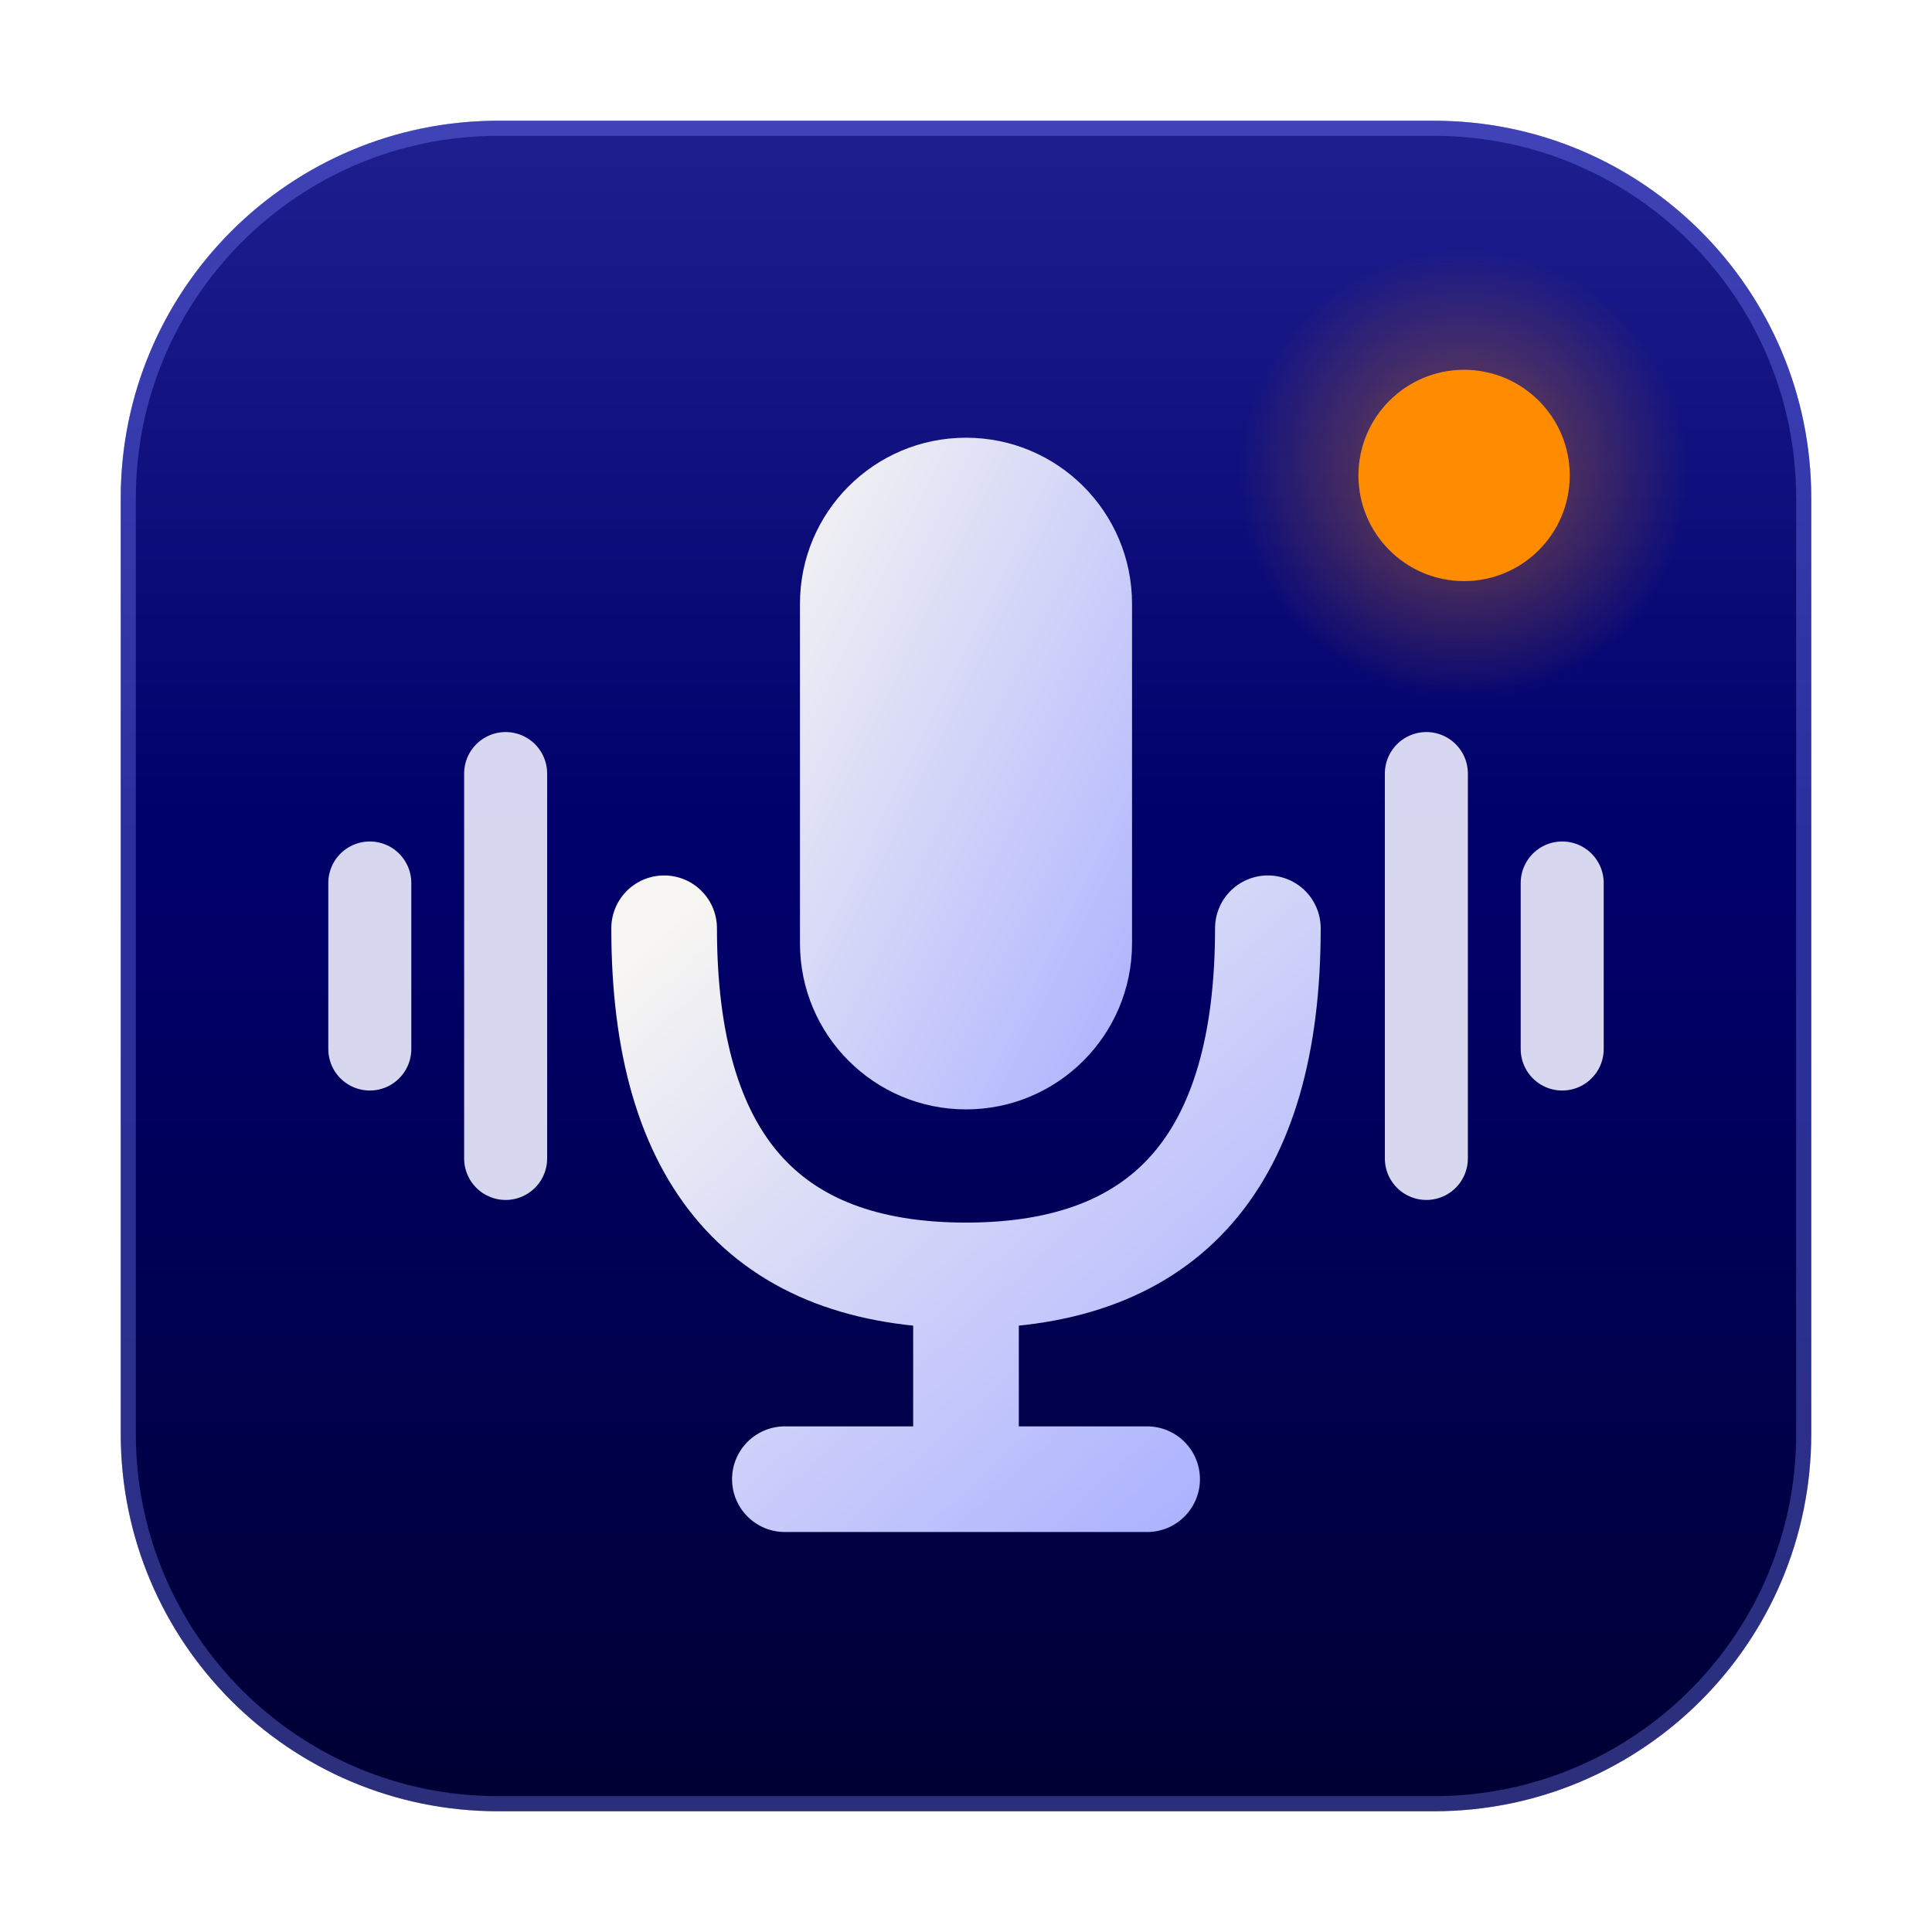
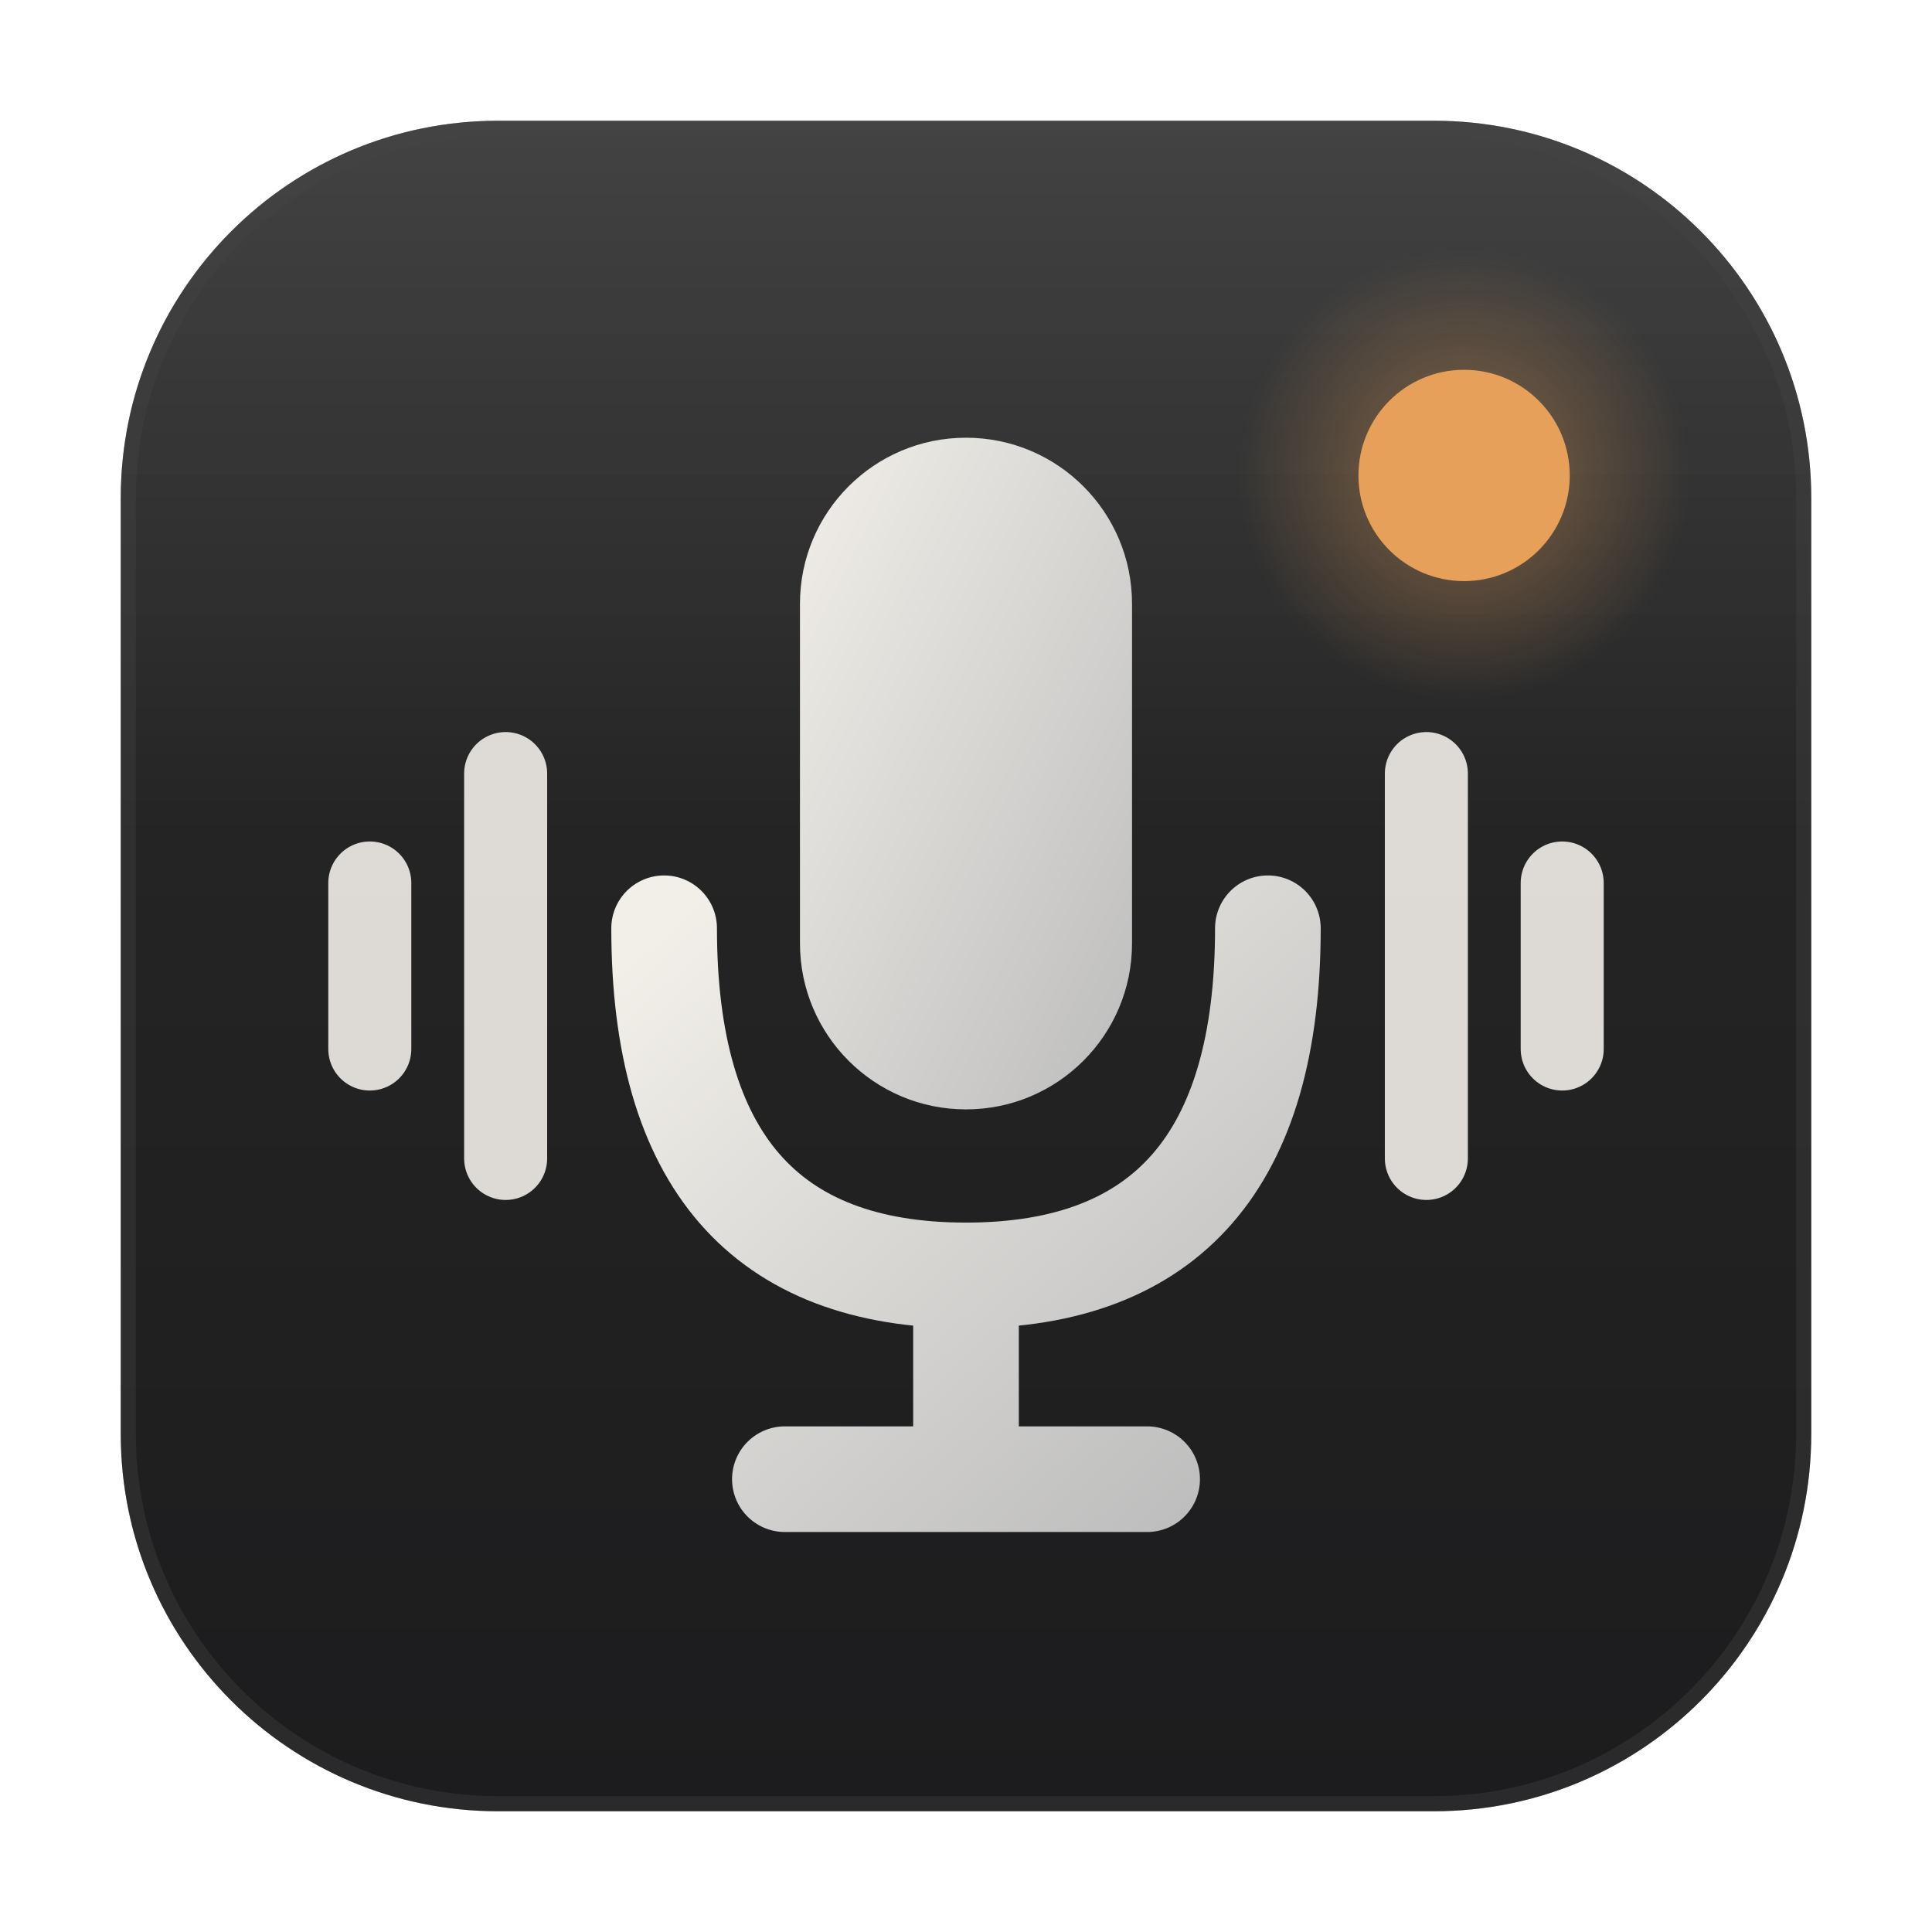
<svg xmlns="http://www.w3.org/2000/svg" viewBox="0 0 1024 1024" width="1024" height="1024" role="img" aria-labelledby="title desc">
  <defs>
    <linearGradient id="tile" x1="0" y1="0" x2="0" y2="1">
-       <stop offset="0" stop-color="#000080" />
-       <stop offset="0.5" stop-color="#000066" />
-       <stop offset="1" stop-color="#000033" />
+       <stop offset="0" stop-color="#292929" />
+       <stop offset="0.5" stop-color="#232323" />
+       <stop offset="1" stop-color="#1c1c1e" />
    </linearGradient>
    <linearGradient id="sheen" x1="0" y1="0" x2="0" y2="1">
      <stop offset="0" stop-color="#ffffff" stop-opacity="0.12" />
      <stop offset="1" stop-color="#ffffff" stop-opacity="0" />
    </linearGradient>
    <linearGradient id="glyph" x1="0" y1="0" x2="1" y2="1">
-       <stop offset="0" stop-color="#F7F6F2" />
-       <stop offset="1" stop-color="#AAB0FF" />
+       <stop offset="0" stop-color="#F2EFE9" />
+       <stop offset="1" stop-color="#bcbcbc" />
    </linearGradient>
    <radialGradient id="halo">
-       <stop offset="0" stop-color="#FF8C00" stop-opacity="0.45" />
-       <stop offset="1" stop-color="#FF8C00" stop-opacity="0" />
+       <stop offset="0" stop-color="#E6A05A" stop-opacity="0.45" />
+       <stop offset="1" stop-color="#E6A05A" stop-opacity="0" />
    </radialGradient>
    <clipPath id="tile-clip">
      <rect x="64" y="64" width="896" height="896" rx="200" />
    </clipPath>
  </defs>
  <rect x="64" y="64" width="896" height="896" rx="200" fill="url(#tile)" />
  <rect x="64" y="64" width="896" height="380" fill="url(#sheen)" clip-path="url(#tile-clip)" />
-   <rect x="68" y="68" width="888" height="888" rx="196" fill="none" stroke="#7D86FF" stroke-opacity="0.35" stroke-width="8" />
-   <path d="M196 468 V556 M268 410 V614 M756 410 V614 M828 468 V556" fill="none" stroke="#EEEEFF" stroke-opacity="0.9" stroke-width="44" stroke-linecap="round" />
+   <rect x="68" y="68" width="888" height="888" rx="196" fill="none" stroke="#454545" stroke-opacity="0.35" stroke-width="8" />
+   <path d="M196 468 V556 M268 410 V614 M756 410 V614 M828 468 V556" fill="none" stroke="#F2EFE9" stroke-opacity="0.9" stroke-width="44" stroke-linecap="round" />
  <rect x="424" y="232" width="176" height="356" rx="88" fill="url(#glyph)" />
  <path d="M352 492 Q352 676 512 676 Q672 676 672 492 M512 676 V772 M416 784 H608" fill="none" stroke="url(#glyph)" stroke-width="56" stroke-linecap="round" />
  <circle cx="776" cy="252" r="120" fill="url(#halo)" />
-   <circle cx="776" cy="252" r="56" fill="#FF8C00" />
+   <circle cx="776" cy="252" r="56" fill="#E6A05A" />
</svg>
